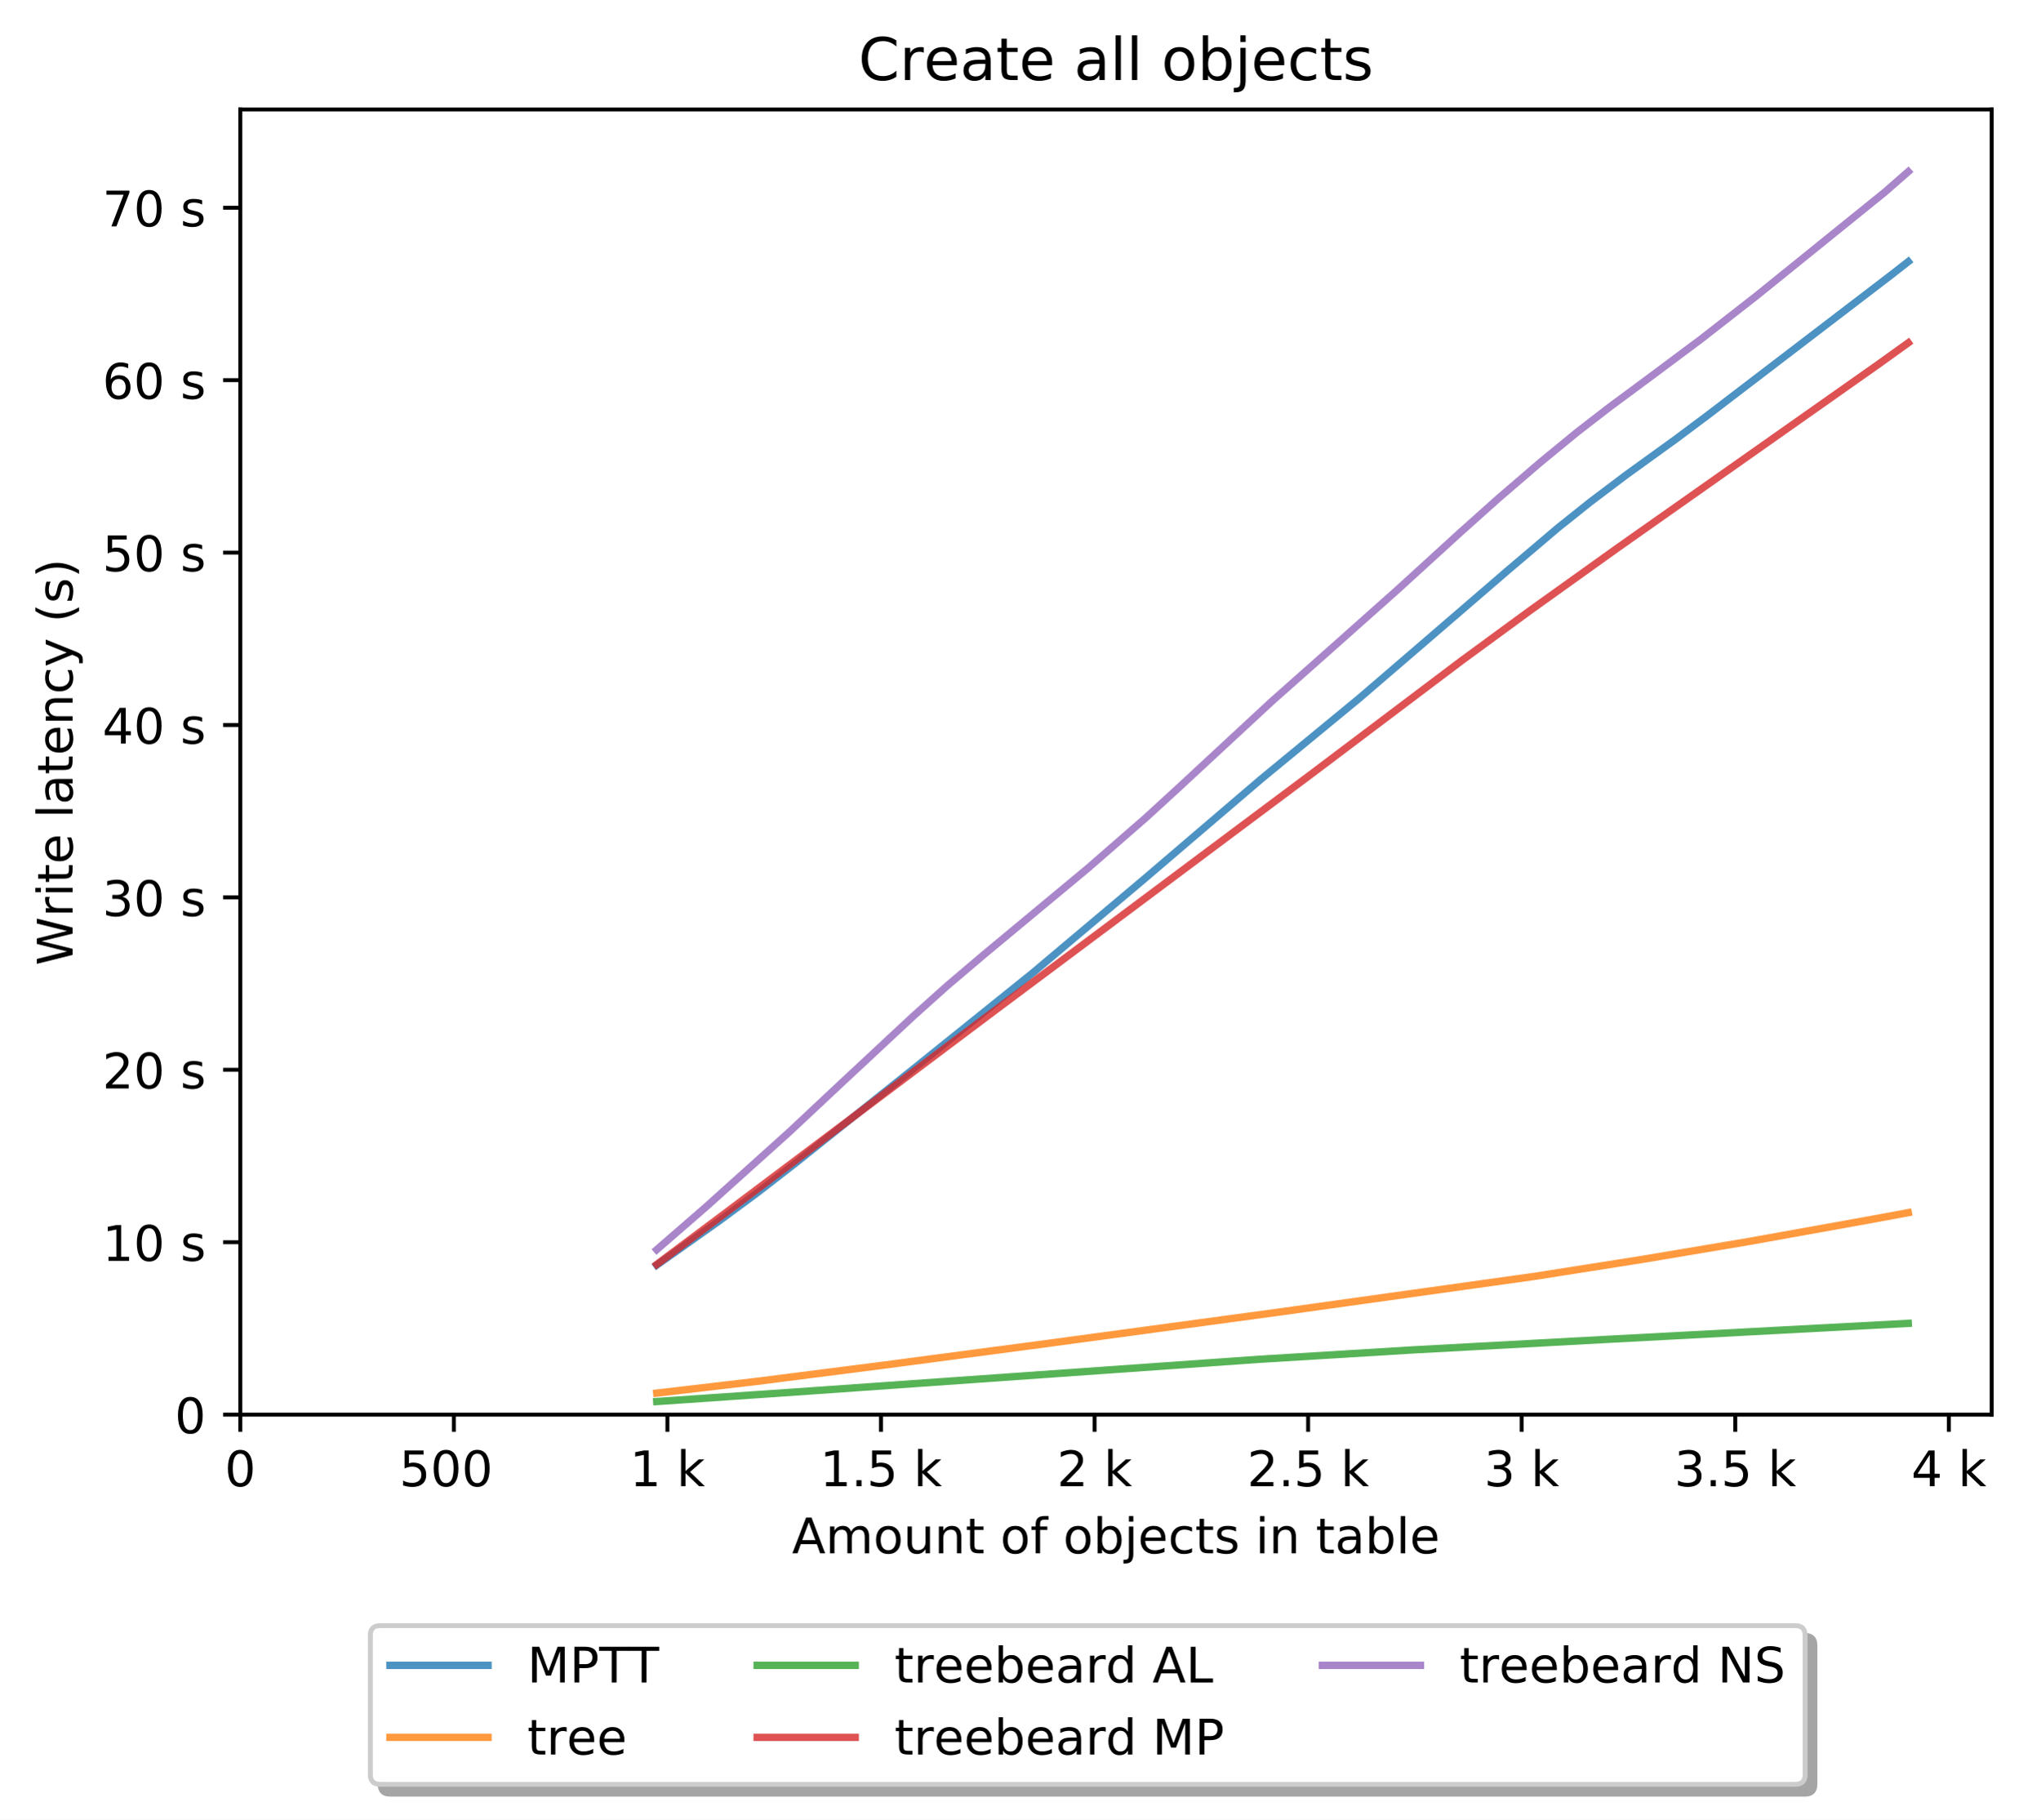
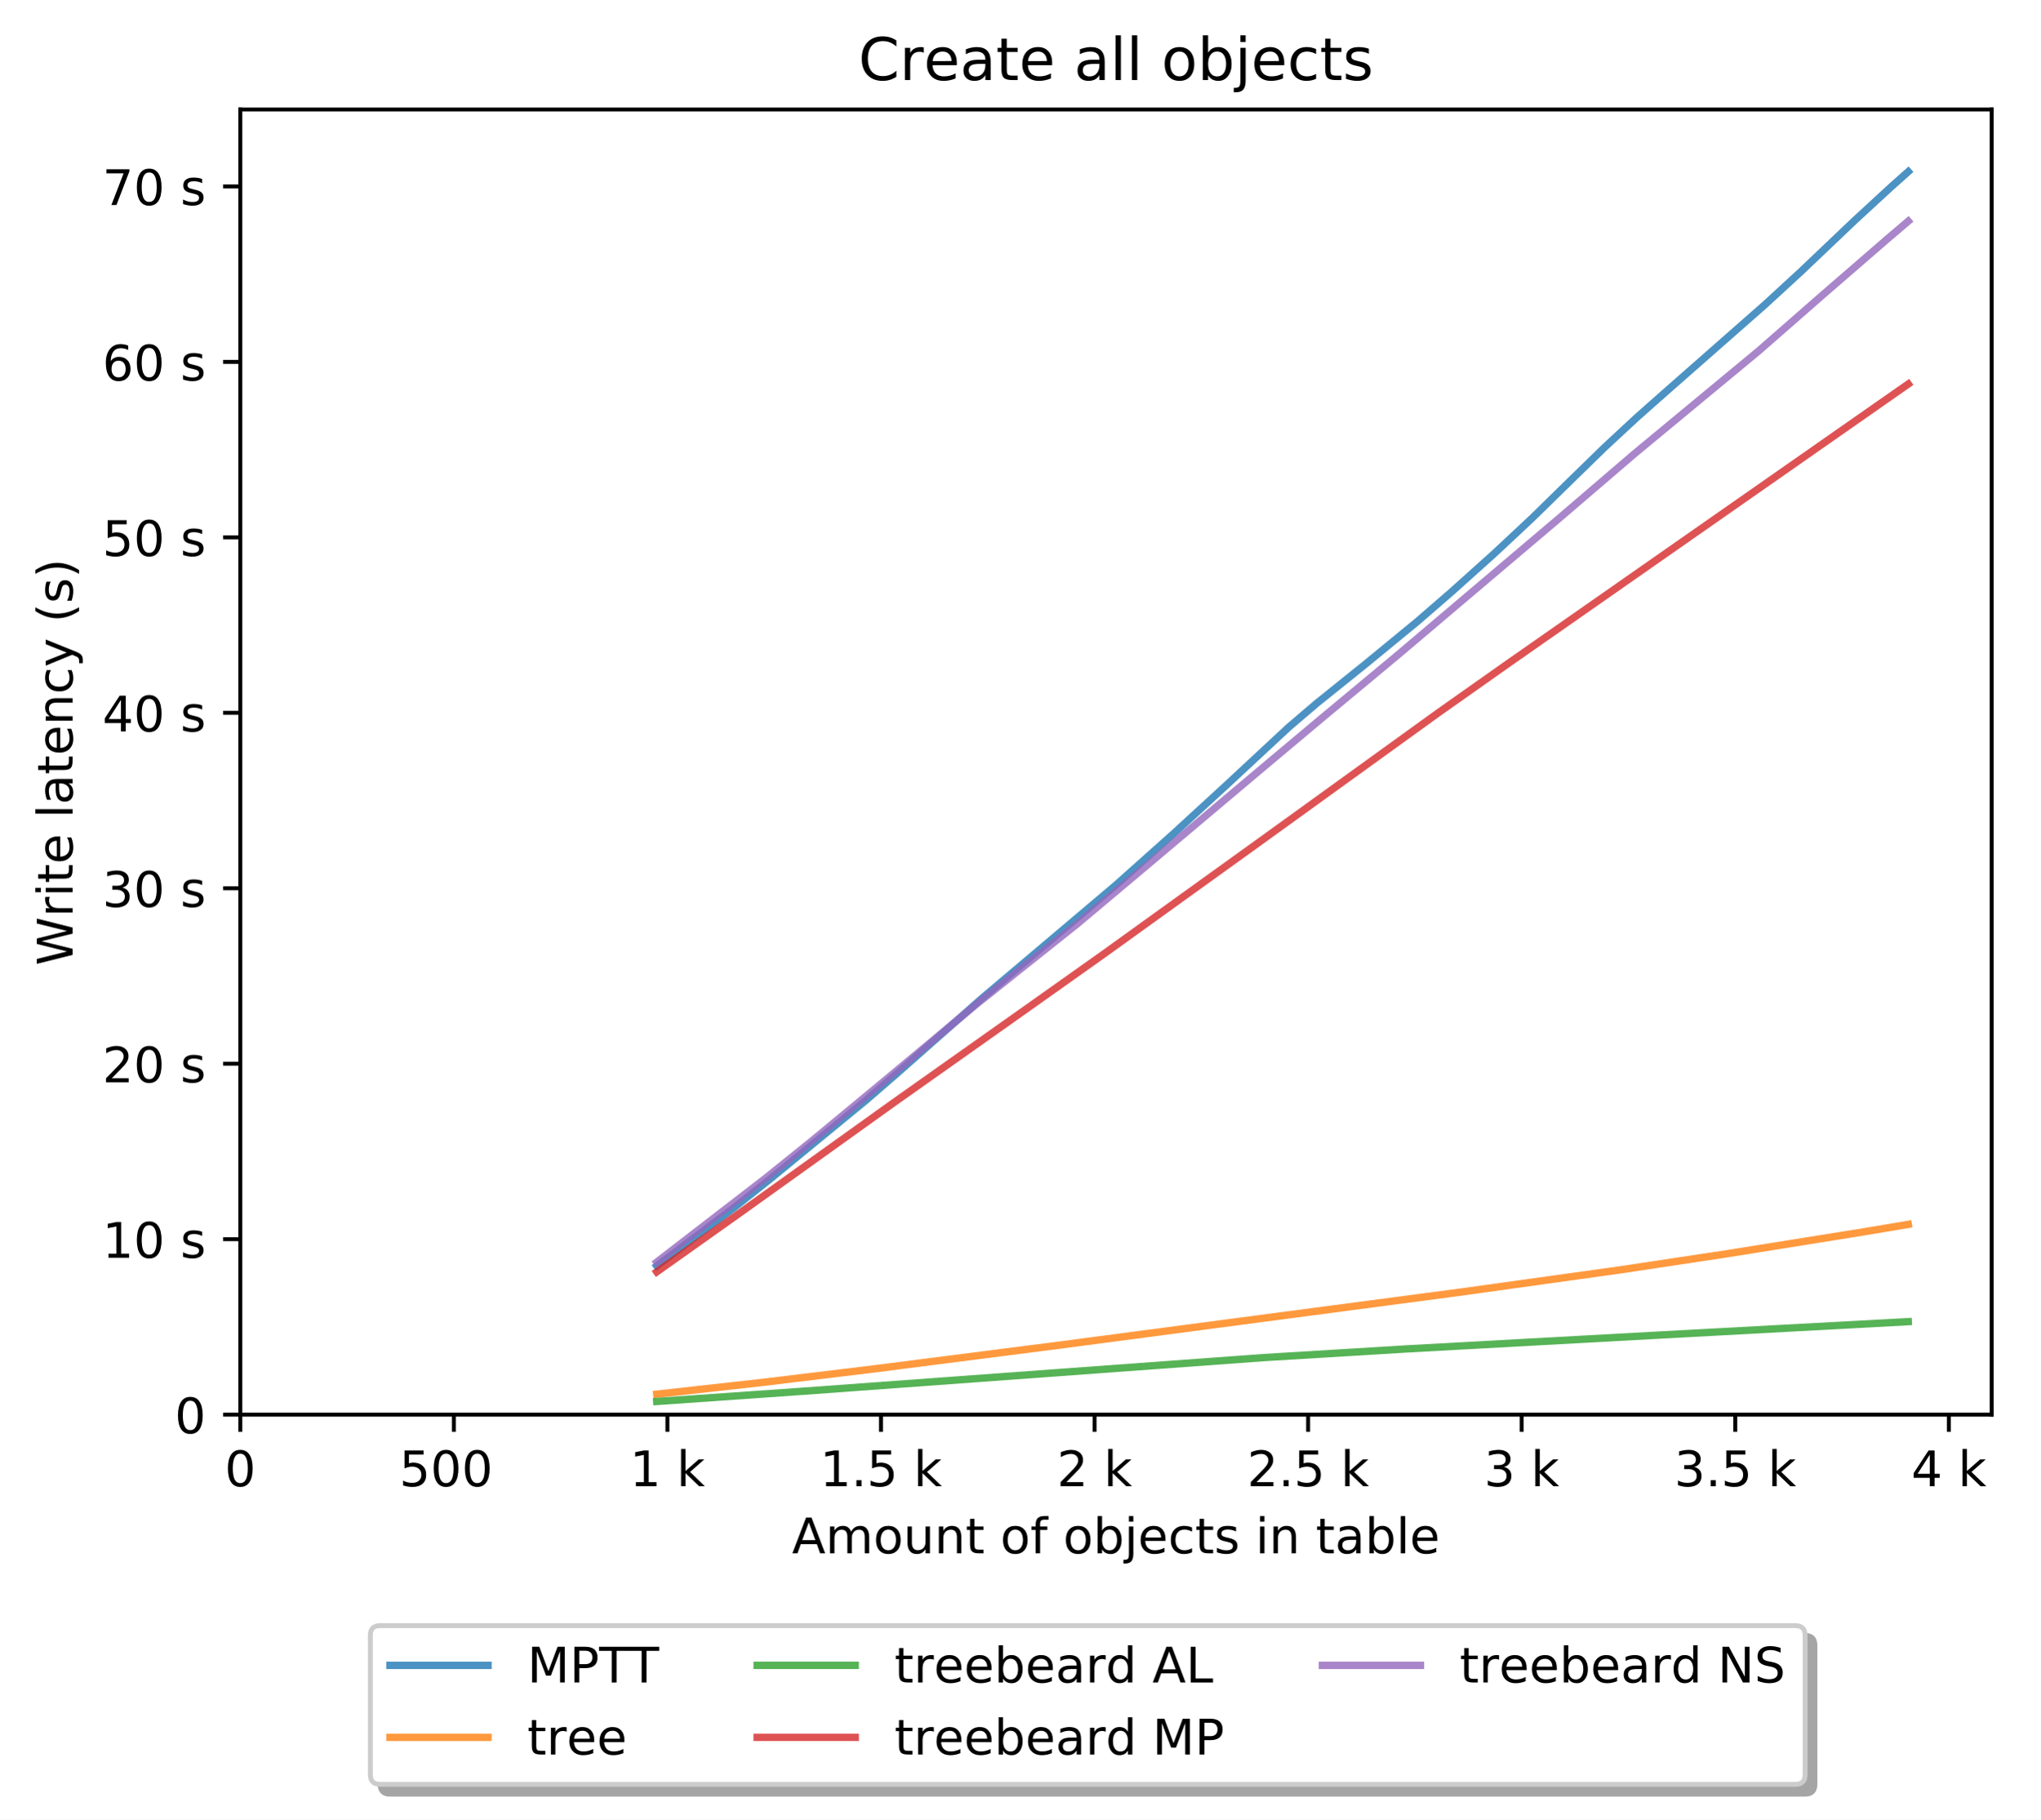
<svg xmlns="http://www.w3.org/2000/svg" xmlns:xlink="http://www.w3.org/1999/xlink" height="371pt" version="1.1" viewBox="0 0 416 371" width="416pt">
  <defs>
    <style type="text/css">
*{stroke-linecap:butt;stroke-linejoin:round;}
  </style>
  </defs>
  <g id="figure_1">
    <g id="patch_1">
      <path d="M 0 371.002  L 416.811 371.002  L 416.811 0  L 0 0  z " style="fill:#ffffff;" />
    </g>
    <g id="axes_1">
      <g id="patch_2">
        <path d="M 48.991 288.43  L 406.111 288.43  L 406.111 22.318  L 48.991 22.318  z " style="fill:#ffffff;" />
      </g>
      <g id="matplotlib.axis_1">
        <g id="xtick_1">
          <g id="line2d_1">
            <defs>
-               <path d="M 0 0  L 0 3.5  " id="mbb8644d8fa" style="stroke:#000000;stroke-width:0.8;" />
-             </defs>
-             <g>
-               <use style="stroke:#000000;stroke-width:0.8;" x="48.991" xlink:href="#mbb8644d8fa" y="288.43" />
+               <path d="M 0 0  L 0 3.5  " id="mced9d394e3" style="stroke:#000000;stroke-width:0.8;" />
+             </defs>
+             <g>
+               <use style="stroke:#000000;stroke-width:0.8;" x="48.991" xlink:href="#mced9d394e3" y="288.43" />
            </g>
          </g>
          <g id="text_1">
            <defs>
              <path d="M 31.781 66.406  Q 24.172 66.406 20.328 58.906  Q 16.5 51.422 16.5 36.375  Q 16.5 21.391 20.328 13.891  Q 24.172 6.391 31.781 6.391  Q 39.453 6.391 43.281 13.891  Q 47.125 21.391 47.125 36.375  Q 47.125 51.422 43.281 58.906  Q 39.453 66.406 31.781 66.406  z M 31.781 74.219  Q 44.047 74.219 50.516 64.516  Q 56.984 54.828 56.984 36.375  Q 56.984 17.969 50.516 8.266  Q 44.047 -1.422 31.781 -1.422  Q 19.531 -1.422 13.062 8.266  Q 6.594 17.969 6.594 36.375  Q 6.594 54.828 13.062 64.516  Q 19.531 74.219 31.781 74.219  z " id="DejaVuSans-30" />
            </defs>
            <g transform="translate(45.80938 303.0286)scale(0.1 -0.1)">
              <use xlink:href="#DejaVuSans-30" />
            </g>
          </g>
        </g>
        <g id="xtick_2">
          <g id="line2d_2">
            <g>
-               <use style="stroke:#000000;stroke-width:0.8;" x="92.539" xlink:href="#mbb8644d8fa" y="288.43" />
+               <use style="stroke:#000000;stroke-width:0.8;" x="92.539" xlink:href="#mced9d394e3" y="288.43" />
            </g>
          </g>
          <g id="text_2">
            <defs>
              <path d="M 10.797 72.906  L 49.516 72.906  L 49.516 64.594  L 19.828 64.594  L 19.828 46.734  Q 21.969 47.469 24.109 47.828  Q 26.266 48.188 28.422 48.188  Q 40.625 48.188 47.75 41.5  Q 54.891 34.812 54.891 23.391  Q 54.891 11.625 47.562 5.094  Q 40.234 -1.422 26.906 -1.422  Q 22.312 -1.422 17.547 -0.641  Q 12.797 0.141 7.719 1.703  L 7.719 11.625  Q 12.109 9.234 16.797 8.062  Q 21.484 6.891 26.703 6.891  Q 35.156 6.891 40.078 11.328  Q 45.016 15.766 45.016 23.391  Q 45.016 31 40.078 35.438  Q 35.156 39.891 26.703 39.891  Q 22.75 39.891 18.812 39.016  Q 14.891 38.141 10.797 36.281  z " id="DejaVuSans-35" />
              <path id="DejaVuSans-20" />
            </defs>
            <g transform="translate(81.40638 303.0286)scale(0.1 -0.1)">
              <use xlink:href="#DejaVuSans-35" />
              <use x="63.623" xlink:href="#DejaVuSans-30" />
              <use x="127.246" xlink:href="#DejaVuSans-30" />
              <use x="190.869" xlink:href="#DejaVuSans-20" />
            </g>
          </g>
        </g>
        <g id="xtick_3">
          <g id="line2d_3">
            <g>
-               <use style="stroke:#000000;stroke-width:0.8;" x="136.088" xlink:href="#mbb8644d8fa" y="288.43" />
+               <use style="stroke:#000000;stroke-width:0.8;" x="136.088" xlink:href="#mced9d394e3" y="288.43" />
            </g>
          </g>
          <g id="text_3">
            <defs>
              <path d="M 12.406 8.297  L 28.516 8.297  L 28.516 63.922  L 10.984 60.406  L 10.984 69.391  L 28.422 72.906  L 38.281 72.906  L 38.281 8.297  L 54.391 8.297  L 54.391 0  L 12.406 0  z " id="DejaVuSans-31" />
              <path d="M 9.078 75.984  L 18.109 75.984  L 18.109 31.109  L 44.922 54.688  L 56.391 54.688  L 27.391 29.109  L 57.625 0  L 45.906 0  L 18.109 26.703  L 18.109 0  L 9.078 0  z " id="DejaVuSans-6b" />
            </defs>
            <g transform="translate(128.4221 303.0286)scale(0.1 -0.1)">
              <use xlink:href="#DejaVuSans-31" />
              <use x="63.623" xlink:href="#DejaVuSans-20" />
              <use x="95.41" xlink:href="#DejaVuSans-6b" />
            </g>
          </g>
        </g>
        <g id="xtick_4">
          <g id="line2d_4">
            <g>
-               <use style="stroke:#000000;stroke-width:0.8;" x="179.636" xlink:href="#mbb8644d8fa" y="288.43" />
+               <use style="stroke:#000000;stroke-width:0.8;" x="179.636" xlink:href="#mced9d394e3" y="288.43" />
            </g>
          </g>
          <g id="text_4">
            <defs>
              <path d="M 10.688 12.406  L 21 12.406  L 21 0  L 10.688 0  z " id="DejaVuSans-2e" />
            </defs>
            <g transform="translate(167.2004 303.0286)scale(0.1 -0.1)">
              <use xlink:href="#DejaVuSans-31" />
              <use x="63.623" xlink:href="#DejaVuSans-2e" />
              <use x="95.41" xlink:href="#DejaVuSans-35" />
              <use x="159.033" xlink:href="#DejaVuSans-20" />
              <use x="190.82" xlink:href="#DejaVuSans-6b" />
            </g>
          </g>
        </g>
        <g id="xtick_5">
          <g id="line2d_5">
            <g>
-               <use style="stroke:#000000;stroke-width:0.8;" x="223.185" xlink:href="#mbb8644d8fa" y="288.43" />
+               <use style="stroke:#000000;stroke-width:0.8;" x="223.185" xlink:href="#mced9d394e3" y="288.43" />
            </g>
          </g>
          <g id="text_5">
            <defs>
              <path d="M 19.188 8.297  L 53.609 8.297  L 53.609 0  L 7.328 0  L 7.328 8.297  Q 12.938 14.109 22.625 23.891  Q 32.328 33.688 34.812 36.531  Q 39.547 41.844 41.422 45.531  Q 43.312 49.219 43.312 52.781  Q 43.312 58.594 39.234 62.25  Q 35.156 65.922 28.609 65.922  Q 23.969 65.922 18.812 64.312  Q 13.672 62.703 7.812 59.422  L 7.812 69.391  Q 13.766 71.781 18.938 73  Q 24.125 74.219 28.422 74.219  Q 39.75 74.219 46.484 68.547  Q 53.219 62.891 53.219 53.422  Q 53.219 48.922 51.531 44.891  Q 49.859 40.875 45.406 35.406  Q 44.188 33.984 37.641 27.219  Q 31.109 20.453 19.188 8.297  z " id="DejaVuSans-32" />
            </defs>
            <g transform="translate(215.5193 303.0286)scale(0.1 -0.1)">
              <use xlink:href="#DejaVuSans-32" />
              <use x="63.623" xlink:href="#DejaVuSans-20" />
              <use x="95.41" xlink:href="#DejaVuSans-6b" />
            </g>
          </g>
        </g>
        <g id="xtick_6">
          <g id="line2d_6">
            <g>
-               <use style="stroke:#000000;stroke-width:0.8;" x="266.733" xlink:href="#mbb8644d8fa" y="288.43" />
+               <use style="stroke:#000000;stroke-width:0.8;" x="266.733" xlink:href="#mced9d394e3" y="288.43" />
            </g>
          </g>
          <g id="text_6">
            <g transform="translate(254.2975 303.0286)scale(0.1 -0.1)">
              <use xlink:href="#DejaVuSans-32" />
              <use x="63.623" xlink:href="#DejaVuSans-2e" />
              <use x="95.41" xlink:href="#DejaVuSans-35" />
              <use x="159.033" xlink:href="#DejaVuSans-20" />
              <use x="190.82" xlink:href="#DejaVuSans-6b" />
            </g>
          </g>
        </g>
        <g id="xtick_7">
          <g id="line2d_7">
            <g>
-               <use style="stroke:#000000;stroke-width:0.8;" x="310.282" xlink:href="#mbb8644d8fa" y="288.43" />
+               <use style="stroke:#000000;stroke-width:0.8;" x="310.282" xlink:href="#mced9d394e3" y="288.43" />
            </g>
          </g>
          <g id="text_7">
            <defs>
              <path d="M 40.578 39.312  Q 47.656 37.797 51.625 33  Q 55.609 28.219 55.609 21.188  Q 55.609 10.406 48.188 4.484  Q 40.766 -1.422 27.094 -1.422  Q 22.516 -1.422 17.656 -0.516  Q 12.797 0.391 7.625 2.203  L 7.625 11.719  Q 11.719 9.328 16.594 8.109  Q 21.484 6.891 26.812 6.891  Q 36.078 6.891 40.938 10.547  Q 45.797 14.203 45.797 21.188  Q 45.797 27.641 41.281 31.266  Q 36.766 34.906 28.719 34.906  L 20.219 34.906  L 20.219 43.016  L 29.109 43.016  Q 36.375 43.016 40.234 45.922  Q 44.094 48.828 44.094 54.297  Q 44.094 59.906 40.109 62.906  Q 36.141 65.922 28.719 65.922  Q 24.656 65.922 20.016 65.031  Q 15.375 64.156 9.812 62.312  L 9.812 71.094  Q 15.438 72.656 20.344 73.438  Q 25.25 74.219 29.594 74.219  Q 40.828 74.219 47.359 69.109  Q 53.906 64.016 53.906 55.328  Q 53.906 49.266 50.438 45.094  Q 46.969 40.922 40.578 39.312  z " id="DejaVuSans-33" />
            </defs>
            <g transform="translate(302.6164 303.0286)scale(0.1 -0.1)">
              <use xlink:href="#DejaVuSans-33" />
              <use x="63.623" xlink:href="#DejaVuSans-20" />
              <use x="95.41" xlink:href="#DejaVuSans-6b" />
            </g>
          </g>
        </g>
        <g id="xtick_8">
          <g id="line2d_8">
            <g>
-               <use style="stroke:#000000;stroke-width:0.8;" x="353.831" xlink:href="#mbb8644d8fa" y="288.43" />
+               <use style="stroke:#000000;stroke-width:0.8;" x="353.831" xlink:href="#mced9d394e3" y="288.43" />
            </g>
          </g>
          <g id="text_8">
            <g transform="translate(341.3946 303.0286)scale(0.1 -0.1)">
              <use xlink:href="#DejaVuSans-33" />
              <use x="63.623" xlink:href="#DejaVuSans-2e" />
              <use x="95.41" xlink:href="#DejaVuSans-35" />
              <use x="159.033" xlink:href="#DejaVuSans-20" />
              <use x="190.82" xlink:href="#DejaVuSans-6b" />
            </g>
          </g>
        </g>
        <g id="xtick_9">
          <g id="line2d_9">
            <g>
-               <use style="stroke:#000000;stroke-width:0.8;" x="397.379" xlink:href="#mbb8644d8fa" y="288.43" />
+               <use style="stroke:#000000;stroke-width:0.8;" x="397.379" xlink:href="#mced9d394e3" y="288.43" />
            </g>
          </g>
          <g id="text_9">
            <defs>
              <path d="M 37.797 64.312  L 12.891 25.391  L 37.797 25.391  z M 35.203 72.906  L 47.609 72.906  L 47.609 25.391  L 58.016 25.391  L 58.016 17.188  L 47.609 17.188  L 47.609 0  L 37.797 0  L 37.797 17.188  L 4.891 17.188  L 4.891 26.703  z " id="DejaVuSans-34" />
            </defs>
            <g transform="translate(389.7135 303.0286)scale(0.1 -0.1)">
              <use xlink:href="#DejaVuSans-34" />
              <use x="63.623" xlink:href="#DejaVuSans-20" />
              <use x="95.41" xlink:href="#DejaVuSans-6b" />
            </g>
          </g>
        </g>
        <g id="text_10">
          <defs>
            <path d="M 34.188 63.188  L 20.797 26.906  L 47.609 26.906  z M 28.609 72.906  L 39.797 72.906  L 67.578 0  L 57.328 0  L 50.688 18.703  L 17.828 18.703  L 11.188 0  L 0.781 0  z " id="DejaVuSans-41" />
            <path d="M 52 44.188  Q 55.375 50.25 60.062 53.125  Q 64.75 56 71.094 56  Q 79.641 56 84.281 50.016  Q 88.922 44.047 88.922 33.016  L 88.922 0  L 79.891 0  L 79.891 32.719  Q 79.891 40.578 77.094 44.375  Q 74.312 48.188 68.609 48.188  Q 61.625 48.188 57.562 43.547  Q 53.516 38.922 53.516 30.906  L 53.516 0  L 44.484 0  L 44.484 32.719  Q 44.484 40.625 41.703 44.406  Q 38.922 48.188 33.109 48.188  Q 26.219 48.188 22.156 43.531  Q 18.109 38.875 18.109 30.906  L 18.109 0  L 9.078 0  L 9.078 54.688  L 18.109 54.688  L 18.109 46.188  Q 21.188 51.219 25.484 53.609  Q 29.781 56 35.688 56  Q 41.656 56 45.828 52.969  Q 50 49.953 52 44.188  z " id="DejaVuSans-6d" />
            <path d="M 30.609 48.391  Q 23.391 48.391 19.188 42.75  Q 14.984 37.109 14.984 27.297  Q 14.984 17.484 19.156 11.844  Q 23.344 6.203 30.609 6.203  Q 37.797 6.203 41.984 11.859  Q 46.188 17.531 46.188 27.297  Q 46.188 37.016 41.984 42.703  Q 37.797 48.391 30.609 48.391  z M 30.609 56  Q 42.328 56 49.016 48.375  Q 55.719 40.766 55.719 27.297  Q 55.719 13.875 49.016 6.219  Q 42.328 -1.422 30.609 -1.422  Q 18.844 -1.422 12.172 6.219  Q 5.516 13.875 5.516 27.297  Q 5.516 40.766 12.172 48.375  Q 18.844 56 30.609 56  z " id="DejaVuSans-6f" />
            <path d="M 8.5 21.578  L 8.5 54.688  L 17.484 54.688  L 17.484 21.922  Q 17.484 14.156 20.5 10.266  Q 23.531 6.391 29.594 6.391  Q 36.859 6.391 41.078 11.031  Q 45.312 15.672 45.312 23.688  L 45.312 54.688  L 54.297 54.688  L 54.297 0  L 45.312 0  L 45.312 8.406  Q 42.047 3.422 37.719 1  Q 33.406 -1.422 27.688 -1.422  Q 18.266 -1.422 13.375 4.438  Q 8.5 10.297 8.5 21.578  z M 31.109 56  z " id="DejaVuSans-75" />
            <path d="M 54.891 33.016  L 54.891 0  L 45.906 0  L 45.906 32.719  Q 45.906 40.484 42.875 44.328  Q 39.844 48.188 33.797 48.188  Q 26.516 48.188 22.312 43.547  Q 18.109 38.922 18.109 30.906  L 18.109 0  L 9.078 0  L 9.078 54.688  L 18.109 54.688  L 18.109 46.188  Q 21.344 51.125 25.703 53.562  Q 30.078 56 35.797 56  Q 45.219 56 50.047 50.172  Q 54.891 44.344 54.891 33.016  z " id="DejaVuSans-6e" />
            <path d="M 18.312 70.219  L 18.312 54.688  L 36.812 54.688  L 36.812 47.703  L 18.312 47.703  L 18.312 18.016  Q 18.312 11.328 20.141 9.422  Q 21.969 7.516 27.594 7.516  L 36.812 7.516  L 36.812 0  L 27.594 0  Q 17.188 0 13.234 3.875  Q 9.281 7.766 9.281 18.016  L 9.281 47.703  L 2.688 47.703  L 2.688 54.688  L 9.281 54.688  L 9.281 70.219  z " id="DejaVuSans-74" />
            <path d="M 37.109 75.984  L 37.109 68.5  L 28.516 68.5  Q 23.688 68.5 21.797 66.547  Q 19.922 64.594 19.922 59.516  L 19.922 54.688  L 34.719 54.688  L 34.719 47.703  L 19.922 47.703  L 19.922 0  L 10.891 0  L 10.891 47.703  L 2.297 47.703  L 2.297 54.688  L 10.891 54.688  L 10.891 58.5  Q 10.891 67.625 15.141 71.797  Q 19.391 75.984 28.609 75.984  z " id="DejaVuSans-66" />
            <path d="M 48.688 27.297  Q 48.688 37.203 44.609 42.844  Q 40.531 48.484 33.406 48.484  Q 26.266 48.484 22.188 42.844  Q 18.109 37.203 18.109 27.297  Q 18.109 17.391 22.188 11.75  Q 26.266 6.109 33.406 6.109  Q 40.531 6.109 44.609 11.75  Q 48.688 17.391 48.688 27.297  z M 18.109 46.391  Q 20.953 51.266 25.266 53.625  Q 29.594 56 35.594 56  Q 45.562 56 51.781 48.094  Q 58.016 40.188 58.016 27.297  Q 58.016 14.406 51.781 6.484  Q 45.562 -1.422 35.594 -1.422  Q 29.594 -1.422 25.266 0.953  Q 20.953 3.328 18.109 8.203  L 18.109 0  L 9.078 0  L 9.078 75.984  L 18.109 75.984  z " id="DejaVuSans-62" />
            <path d="M 9.422 54.688  L 18.406 54.688  L 18.406 -0.984  Q 18.406 -11.422 14.422 -16.109  Q 10.453 -20.797 1.609 -20.797  L -1.812 -20.797  L -1.812 -13.188  L 0.594 -13.188  Q 5.719 -13.188 7.562 -10.812  Q 9.422 -8.453 9.422 -0.984  z M 9.422 75.984  L 18.406 75.984  L 18.406 64.594  L 9.422 64.594  z " id="DejaVuSans-6a" />
            <path d="M 56.203 29.594  L 56.203 25.203  L 14.891 25.203  Q 15.484 15.922 20.484 11.062  Q 25.484 6.203 34.422 6.203  Q 39.594 6.203 44.453 7.469  Q 49.312 8.734 54.109 11.281  L 54.109 2.781  Q 49.266 0.734 44.188 -0.344  Q 39.109 -1.422 33.891 -1.422  Q 20.797 -1.422 13.156 6.188  Q 5.516 13.812 5.516 26.812  Q 5.516 40.234 12.766 48.109  Q 20.016 56 32.328 56  Q 43.359 56 49.781 48.891  Q 56.203 41.797 56.203 29.594  z M 47.219 32.234  Q 47.125 39.594 43.094 43.984  Q 39.062 48.391 32.422 48.391  Q 24.906 48.391 20.391 44.141  Q 15.875 39.891 15.188 32.172  z " id="DejaVuSans-65" />
            <path d="M 48.781 52.594  L 48.781 44.188  Q 44.969 46.297 41.141 47.344  Q 37.312 48.391 33.406 48.391  Q 24.656 48.391 19.812 42.844  Q 14.984 37.312 14.984 27.297  Q 14.984 17.281 19.812 11.734  Q 24.656 6.203 33.406 6.203  Q 37.312 6.203 41.141 7.25  Q 44.969 8.297 48.781 10.406  L 48.781 2.094  Q 45.016 0.344 40.984 -0.531  Q 36.969 -1.422 32.422 -1.422  Q 20.062 -1.422 12.781 6.344  Q 5.516 14.109 5.516 27.297  Q 5.516 40.672 12.859 48.328  Q 20.219 56 33.016 56  Q 37.156 56 41.109 55.141  Q 45.062 54.297 48.781 52.594  z " id="DejaVuSans-63" />
            <path d="M 44.281 53.078  L 44.281 44.578  Q 40.484 46.531 36.375 47.5  Q 32.281 48.484 27.875 48.484  Q 21.188 48.484 17.844 46.438  Q 14.5 44.391 14.5 40.281  Q 14.5 37.156 16.891 35.375  Q 19.281 33.594 26.516 31.984  L 29.594 31.297  Q 39.156 29.25 43.188 25.516  Q 47.219 21.781 47.219 15.094  Q 47.219 7.469 41.188 3.016  Q 35.156 -1.422 24.609 -1.422  Q 20.219 -1.422 15.453 -0.562  Q 10.688 0.297 5.422 2  L 5.422 11.281  Q 10.406 8.688 15.234 7.391  Q 20.062 6.109 24.812 6.109  Q 31.156 6.109 34.562 8.281  Q 37.984 10.453 37.984 14.406  Q 37.984 18.062 35.516 20.016  Q 33.062 21.969 24.703 23.781  L 21.578 24.516  Q 13.234 26.266 9.516 29.906  Q 5.812 33.547 5.812 39.891  Q 5.812 47.609 11.281 51.797  Q 16.75 56 26.812 56  Q 31.781 56 36.172 55.266  Q 40.578 54.547 44.281 53.078  z " id="DejaVuSans-73" />
            <path d="M 9.422 54.688  L 18.406 54.688  L 18.406 0  L 9.422 0  z M 9.422 75.984  L 18.406 75.984  L 18.406 64.594  L 9.422 64.594  z " id="DejaVuSans-69" />
            <path d="M 34.281 27.484  Q 23.391 27.484 19.188 25  Q 14.984 22.516 14.984 16.5  Q 14.984 11.719 18.141 8.906  Q 21.297 6.109 26.703 6.109  Q 34.188 6.109 38.703 11.406  Q 43.219 16.703 43.219 25.484  L 43.219 27.484  z M 52.203 31.203  L 52.203 0  L 43.219 0  L 43.219 8.297  Q 40.141 3.328 35.547 0.953  Q 30.953 -1.422 24.312 -1.422  Q 15.922 -1.422 10.953 3.297  Q 6 8.016 6 15.922  Q 6 25.141 12.172 29.828  Q 18.359 34.516 30.609 34.516  L 43.219 34.516  L 43.219 35.406  Q 43.219 41.609 39.141 45  Q 35.062 48.391 27.688 48.391  Q 23 48.391 18.547 47.266  Q 14.109 46.141 10.016 43.891  L 10.016 52.203  Q 14.938 54.109 19.578 55.047  Q 24.219 56 28.609 56  Q 40.484 56 46.344 49.844  Q 52.203 43.703 52.203 31.203  z " id="DejaVuSans-61" />
            <path d="M 9.422 75.984  L 18.406 75.984  L 18.406 0  L 9.422 0  z " id="DejaVuSans-6c" />
          </defs>
          <g transform="translate(161.492 316.7067)scale(0.1 -0.1)">
            <use xlink:href="#DejaVuSans-41" />
            <use x="68.408" xlink:href="#DejaVuSans-6d" />
            <use x="165.82" xlink:href="#DejaVuSans-6f" />
            <use x="227.002" xlink:href="#DejaVuSans-75" />
            <use x="290.381" xlink:href="#DejaVuSans-6e" />
            <use x="353.76" xlink:href="#DejaVuSans-74" />
            <use x="392.969" xlink:href="#DejaVuSans-20" />
            <use x="424.756" xlink:href="#DejaVuSans-6f" />
            <use x="485.938" xlink:href="#DejaVuSans-66" />
            <use x="521.143" xlink:href="#DejaVuSans-20" />
            <use x="552.93" xlink:href="#DejaVuSans-6f" />
            <use x="614.111" xlink:href="#DejaVuSans-62" />
            <use x="677.588" xlink:href="#DejaVuSans-6a" />
            <use x="705.371" xlink:href="#DejaVuSans-65" />
            <use x="766.895" xlink:href="#DejaVuSans-63" />
            <use x="821.875" xlink:href="#DejaVuSans-74" />
            <use x="861.084" xlink:href="#DejaVuSans-73" />
            <use x="913.184" xlink:href="#DejaVuSans-20" />
            <use x="944.971" xlink:href="#DejaVuSans-69" />
            <use x="972.754" xlink:href="#DejaVuSans-6e" />
            <use x="1036.133" xlink:href="#DejaVuSans-20" />
            <use x="1067.92" xlink:href="#DejaVuSans-74" />
            <use x="1107.129" xlink:href="#DejaVuSans-61" />
            <use x="1168.408" xlink:href="#DejaVuSans-62" />
            <use x="1231.885" xlink:href="#DejaVuSans-6c" />
            <use x="1259.668" xlink:href="#DejaVuSans-65" />
          </g>
        </g>
      </g>
      <g id="matplotlib.axis_2">
        <g id="ytick_1">
          <g id="line2d_10">
            <defs>
-               <path d="M 0 0  L -3.5 0  " id="m1316286345" style="stroke:#000000;stroke-width:0.8;" />
-             </defs>
-             <g>
-               <use style="stroke:#000000;stroke-width:0.8;" x="48.991" xlink:href="#m1316286345" y="288.43" />
+               <path d="M 0 0  L -3.5 0  " id="m518f391ed4" style="stroke:#000000;stroke-width:0.8;" />
+             </defs>
+             <g>
+               <use style="stroke:#000000;stroke-width:0.8;" x="48.991" xlink:href="#m518f391ed4" y="288.43" />
            </g>
          </g>
          <g id="text_11">
            <g transform="translate(35.62812 292.2293)scale(0.1 -0.1)">
              <use xlink:href="#DejaVuSans-30" />
            </g>
          </g>
        </g>
        <g id="ytick_2">
          <g id="line2d_11">
            <g>
-               <use style="stroke:#000000;stroke-width:0.8;" x="48.991" xlink:href="#m1316286345" y="253.276" />
+               <use style="stroke:#000000;stroke-width:0.8;" x="48.991" xlink:href="#m518f391ed4" y="252.654" />
            </g>
          </g>
          <g id="text_12">
-             <g transform="translate(20.87813 257.0751)scale(0.1 -0.1)">
+             <g transform="translate(20.87813 256.4536)scale(0.1 -0.1)">
              <use xlink:href="#DejaVuSans-31" />
              <use x="63.623" xlink:href="#DejaVuSans-30" />
              <use x="127.246" xlink:href="#DejaVuSans-20" />
              <use x="159.033" xlink:href="#DejaVuSans-73" />
            </g>
          </g>
        </g>
        <g id="ytick_3">
          <g id="line2d_12">
            <g>
-               <use style="stroke:#000000;stroke-width:0.8;" x="48.991" xlink:href="#m1316286345" y="218.122" />
+               <use style="stroke:#000000;stroke-width:0.8;" x="48.991" xlink:href="#m518f391ed4" y="216.879" />
            </g>
          </g>
          <g id="text_13">
-             <g transform="translate(20.87813 221.9209)scale(0.1 -0.1)">
+             <g transform="translate(20.87813 220.678)scale(0.1 -0.1)">
              <use xlink:href="#DejaVuSans-32" />
              <use x="63.623" xlink:href="#DejaVuSans-30" />
              <use x="127.246" xlink:href="#DejaVuSans-20" />
              <use x="159.033" xlink:href="#DejaVuSans-73" />
            </g>
          </g>
        </g>
        <g id="ytick_4">
          <g id="line2d_13">
            <g>
-               <use style="stroke:#000000;stroke-width:0.8;" x="48.991" xlink:href="#m1316286345" y="182.967" />
+               <use style="stroke:#000000;stroke-width:0.8;" x="48.991" xlink:href="#m518f391ed4" y="181.103" />
            </g>
          </g>
          <g id="text_14">
-             <g transform="translate(20.87813 186.7667)scale(0.1 -0.1)">
+             <g transform="translate(20.87813 184.9023)scale(0.1 -0.1)">
              <use xlink:href="#DejaVuSans-33" />
              <use x="63.623" xlink:href="#DejaVuSans-30" />
              <use x="127.246" xlink:href="#DejaVuSans-20" />
              <use x="159.033" xlink:href="#DejaVuSans-73" />
            </g>
          </g>
        </g>
        <g id="ytick_5">
          <g id="line2d_14">
            <g>
-               <use style="stroke:#000000;stroke-width:0.8;" x="48.991" xlink:href="#m1316286345" y="147.813" />
+               <use style="stroke:#000000;stroke-width:0.8;" x="48.991" xlink:href="#m518f391ed4" y="145.327" />
            </g>
          </g>
          <g id="text_15">
-             <g transform="translate(20.87813 151.6125)scale(0.1 -0.1)">
+             <g transform="translate(20.87813 149.1266)scale(0.1 -0.1)">
              <use xlink:href="#DejaVuSans-34" />
              <use x="63.623" xlink:href="#DejaVuSans-30" />
              <use x="127.246" xlink:href="#DejaVuSans-20" />
              <use x="159.033" xlink:href="#DejaVuSans-73" />
            </g>
          </g>
        </g>
        <g id="ytick_6">
          <g id="line2d_15">
            <g>
-               <use style="stroke:#000000;stroke-width:0.8;" x="48.991" xlink:href="#m1316286345" y="112.659" />
+               <use style="stroke:#000000;stroke-width:0.8;" x="48.991" xlink:href="#m518f391ed4" y="109.552" />
            </g>
          </g>
          <g id="text_16">
-             <g transform="translate(20.87813 116.4583)scale(0.1 -0.1)">
+             <g transform="translate(20.87813 113.3509)scale(0.1 -0.1)">
              <use xlink:href="#DejaVuSans-35" />
              <use x="63.623" xlink:href="#DejaVuSans-30" />
              <use x="127.246" xlink:href="#DejaVuSans-20" />
              <use x="159.033" xlink:href="#DejaVuSans-73" />
            </g>
          </g>
        </g>
        <g id="ytick_7">
          <g id="line2d_16">
            <g>
-               <use style="stroke:#000000;stroke-width:0.8;" x="48.991" xlink:href="#m1316286345" y="77.505" />
+               <use style="stroke:#000000;stroke-width:0.8;" x="48.991" xlink:href="#m518f391ed4" y="73.776" />
            </g>
          </g>
          <g id="text_17">
            <defs>
              <path d="M 33.016 40.375  Q 26.375 40.375 22.484 35.828  Q 18.609 31.297 18.609 23.391  Q 18.609 15.531 22.484 10.953  Q 26.375 6.391 33.016 6.391  Q 39.656 6.391 43.531 10.953  Q 47.406 15.531 47.406 23.391  Q 47.406 31.297 43.531 35.828  Q 39.656 40.375 33.016 40.375  z M 52.594 71.297  L 52.594 62.312  Q 48.875 64.062 45.094 64.984  Q 41.312 65.922 37.594 65.922  Q 27.828 65.922 22.672 59.328  Q 17.531 52.734 16.797 39.406  Q 19.672 43.656 24.016 45.922  Q 28.375 48.188 33.594 48.188  Q 44.578 48.188 50.953 41.516  Q 57.328 34.859 57.328 23.391  Q 57.328 12.156 50.688 5.359  Q 44.047 -1.422 33.016 -1.422  Q 20.359 -1.422 13.672 8.266  Q 6.984 17.969 6.984 36.375  Q 6.984 53.656 15.188 63.938  Q 23.391 74.219 37.203 74.219  Q 40.922 74.219 44.703 73.484  Q 48.484 72.75 52.594 71.297  z " id="DejaVuSans-36" />
            </defs>
-             <g transform="translate(20.87813 81.30405)scale(0.1 -0.1)">
+             <g transform="translate(20.87813 77.57516)scale(0.1 -0.1)">
              <use xlink:href="#DejaVuSans-36" />
              <use x="63.623" xlink:href="#DejaVuSans-30" />
              <use x="127.246" xlink:href="#DejaVuSans-20" />
              <use x="159.033" xlink:href="#DejaVuSans-73" />
            </g>
          </g>
        </g>
        <g id="ytick_8">
          <g id="line2d_17">
            <g>
-               <use style="stroke:#000000;stroke-width:0.8;" x="48.991" xlink:href="#m1316286345" y="42.351" />
+               <use style="stroke:#000000;stroke-width:0.8;" x="48.991" xlink:href="#m518f391ed4" y="38" />
            </g>
          </g>
          <g id="text_18">
            <defs>
              <path d="M 8.203 72.906  L 55.078 72.906  L 55.078 68.703  L 28.609 0  L 18.312 0  L 43.219 64.594  L 8.203 64.594  z " id="DejaVuSans-37" />
            </defs>
-             <g transform="translate(20.87813 46.14984)scale(0.1 -0.1)">
+             <g transform="translate(20.87813 41.79946)scale(0.1 -0.1)">
              <use xlink:href="#DejaVuSans-37" />
              <use x="63.623" xlink:href="#DejaVuSans-30" />
              <use x="127.246" xlink:href="#DejaVuSans-20" />
              <use x="159.033" xlink:href="#DejaVuSans-73" />
            </g>
          </g>
        </g>
        <g id="text_19">
          <defs>
            <path d="M 3.328 72.906  L 13.281 72.906  L 28.609 11.281  L 43.891 72.906  L 54.984 72.906  L 70.312 11.281  L 85.594 72.906  L 95.609 72.906  L 77.297 0  L 64.891 0  L 49.516 63.281  L 33.984 0  L 21.578 0  z " id="DejaVuSans-57" />
            <path d="M 41.109 46.297  Q 39.594 47.172 37.812 47.578  Q 36.031 48 33.891 48  Q 26.266 48 22.188 43.047  Q 18.109 38.094 18.109 28.812  L 18.109 0  L 9.078 0  L 9.078 54.688  L 18.109 54.688  L 18.109 46.188  Q 20.953 51.172 25.484 53.578  Q 30.031 56 36.531 56  Q 37.453 56 38.578 55.875  Q 39.703 55.766 41.062 55.516  z " id="DejaVuSans-72" />
            <path d="M 32.172 -5.078  Q 28.375 -14.844 24.75 -17.812  Q 21.141 -20.797 15.094 -20.797  L 7.906 -20.797  L 7.906 -13.281  L 13.188 -13.281  Q 16.891 -13.281 18.938 -11.516  Q 21 -9.766 23.484 -3.219  L 25.094 0.875  L 2.984 54.688  L 12.5 54.688  L 29.594 11.922  L 46.688 54.688  L 56.203 54.688  z " id="DejaVuSans-79" />
            <path d="M 31 75.875  Q 24.469 64.656 21.281 53.656  Q 18.109 42.672 18.109 31.391  Q 18.109 20.125 21.312 9.062  Q 24.516 -2 31 -13.188  L 23.188 -13.188  Q 15.875 -1.703 12.234 9.375  Q 8.594 20.453 8.594 31.391  Q 8.594 42.281 12.203 53.312  Q 15.828 64.359 23.188 75.875  z " id="DejaVuSans-28" />
            <path d="M 8.016 75.875  L 15.828 75.875  Q 23.141 64.359 26.781 53.312  Q 30.422 42.281 30.422 31.391  Q 30.422 20.453 26.781 9.375  Q 23.141 -1.703 15.828 -13.188  L 8.016 -13.188  Q 14.5 -2 17.703 9.062  Q 20.906 20.125 20.906 31.391  Q 20.906 42.672 17.703 53.656  Q 14.5 64.656 8.016 75.875  z " id="DejaVuSans-29" />
          </defs>
          <g transform="translate(14.79844 196.8476)rotate(-90)scale(0.1 -0.1)">
            <use xlink:href="#DejaVuSans-57" />
            <use x="98.814" xlink:href="#DejaVuSans-72" />
            <use x="139.928" xlink:href="#DejaVuSans-69" />
            <use x="167.711" xlink:href="#DejaVuSans-74" />
            <use x="206.92" xlink:href="#DejaVuSans-65" />
            <use x="268.443" xlink:href="#DejaVuSans-20" />
            <use x="300.23" xlink:href="#DejaVuSans-6c" />
            <use x="328.014" xlink:href="#DejaVuSans-61" />
            <use x="389.293" xlink:href="#DejaVuSans-74" />
            <use x="428.502" xlink:href="#DejaVuSans-65" />
            <use x="490.025" xlink:href="#DejaVuSans-6e" />
            <use x="553.404" xlink:href="#DejaVuSans-63" />
            <use x="608.385" xlink:href="#DejaVuSans-79" />
            <use x="667.564" xlink:href="#DejaVuSans-20" />
            <use x="699.352" xlink:href="#DejaVuSans-28" />
            <use x="738.365" xlink:href="#DejaVuSans-73" />
            <use x="790.465" xlink:href="#DejaVuSans-29" />
          </g>
        </g>
      </g>
      <g id="line2d_18">
-         <path clip-path="url(#p8a1e98dad6)" d="M 133.91 257.942  L 146.539 249  L 154.378 243.213  L 162.217 237.136  L 186.169 218  L 210.556 198.382  L 233.201 179.313  L 257.153 158.84  L 277.185 142.346  L 289.814 131.491  L 307.234 116.479  L 317.685 107.608  L 324.218 102.391  L 331.621 96.804  L 341.637 89.575  L 348.169 84.693  L 385.621 56.063  L 389.105 53.338  L 389.105 53.338  " style="fill:none;opacity:0.8;stroke:#1f77b4;stroke-linecap:square;stroke-width:1.5;" />
+         <path clip-path="url(#p617d3e9f3e)" d="M 133.91 258.114  L 149.588 246.299  L 156.991 240.416  L 176.588 224.317  L 182.685 219.041  L 200.104 203.647  L 227.54 180.456  L 239.298 169.964  L 250.185 159.972  L 262.814 148.232  L 268.475 143.405  L 278.492 135.351  L 288.943 126.764  L 295.911 120.734  L 304.621 112.919  L 312.459 105.593  L 320.734 97.493  L 327.266 91.133  L 333.798 85.076  L 339.895 79.685  L 359.927 62.073  L 367.331 55.265  L 378.218 44.906  L 385.621 38.091  L 389.105 34.99  L 389.105 34.99  " style="fill:none;opacity:0.8;stroke:#1f77b4;stroke-linecap:square;stroke-width:1.5;" />
      </g>
      <g id="line2d_19">
-         <path clip-path="url(#p8a1e98dad6)" d="M 133.91 284.038  L 154.378 281.637  L 179.636 278.41  L 213.169 273.971  L 260.637 267.54  L 312.895 260.236  L 334.669 256.808  L 356.443 253.151  L 380.831 248.772  L 389.105 247.242  L 389.105 247.242  " style="fill:none;opacity:0.8;stroke:#ff7f0e;stroke-linecap:square;stroke-width:1.5;" />
+         <path clip-path="url(#p617d3e9f3e)" d="M 133.91 284.259  L 155.685 281.834  L 178.33 279.088  L 216.217 274.234  L 297.653 263.47  L 330.314 258.918  L 352.089 255.634  L 379.96 251.169  L 389.105 249.634  L 389.105 249.634  " style="fill:none;opacity:0.8;stroke:#ff7f0e;stroke-linecap:square;stroke-width:1.5;" />
      </g>
      <g id="line2d_20">
-         <path clip-path="url(#p8a1e98dad6)" d="M 133.91 285.757  L 165.265 283.597  L 256.717 277.144  L 288.072 275.228  L 327.701 273.079  L 389.105 269.815  L 389.105 269.815  " style="fill:none;opacity:0.8;stroke:#2ca02c;stroke-linecap:square;stroke-width:1.5;" />
+         <path clip-path="url(#p617d3e9f3e)" d="M 133.91 285.743  L 163.959 283.641  L 257.588 276.801  L 286.766 275.029  L 337.718 272.236  L 389.105 269.465  L 389.105 269.465  " style="fill:none;opacity:0.8;stroke:#2ca02c;stroke-linecap:square;stroke-width:1.5;" />
      </g>
      <g id="line2d_21">
-         <path clip-path="url(#p8a1e98dad6)" d="M 133.91 257.801  L 147.846 247.374  L 202.717 206.133  L 267.604 157.652  L 298.088 134.659  L 312.024 124.45  L 329.879 111.678  L 349.476 97.88  L 383.008 74.271  L 389.105 69.891  L 389.105 69.891  " style="fill:none;opacity:0.8;stroke:#d62728;stroke-linecap:square;stroke-width:1.5;" />
+         <path clip-path="url(#p617d3e9f3e)" d="M 133.91 259.321  L 151.33 246.963  L 182.249 224.813  L 209.249 205.721  L 224.927 194.607  L 257.153 171.41  L 293.298 145.312  L 307.669 135.173  L 389.105 78.29  L 389.105 78.29  " style="fill:none;opacity:0.8;stroke:#d62728;stroke-linecap:square;stroke-width:1.5;" />
      </g>
      <g id="line2d_22">
-         <path clip-path="url(#p8a1e98dad6)" d="M 133.91 254.79  L 143.926 246.097  L 160.91 230.826  L 171.798 220.624  L 186.169 207.231  L 193.136 200.989  L 200.54 194.702  L 221.878 176.977  L 233.637 166.734  L 240.169 160.753  L 259.33 142.999  L 271.524 132.188  L 285.024 120.178  L 297.653 108.655  L 305.492 101.647  L 314.201 94.166  L 321.605 88.097  L 328.137 83.049  L 336.411 76.926  L 346.863 69.128  L 358.185 60.292  L 384.315 39.179  L 389.105 34.99  L 389.105 34.99  " style="fill:none;opacity:0.8;stroke:#9467bd;stroke-linecap:square;stroke-width:1.5;" />
+         <path clip-path="url(#p617d3e9f3e)" d="M 133.91 257.333  L 156.12 240.215  L 165.701 232.493  L 179.636 220.965  L 199.233 204.632  L 219.701 188.318  L 233.201 176.977  L 256.717 157.168  L 269.346 146.574  L 285.024 133.535  L 317.685 105.87  L 333.363 92.438  L 358.621 71.528  L 371.685 60.107  L 384.75 48.795  L 389.105 45.087  L 389.105 45.087  " style="fill:none;opacity:0.8;stroke:#9467bd;stroke-linecap:square;stroke-width:1.5;" />
      </g>
      <g id="patch_3">
        <path d="M 48.991 288.43  L 48.991 22.318  " style="fill:none;stroke:#000000;stroke-linecap:square;stroke-linejoin:miter;stroke-width:0.8;" />
      </g>
      <g id="patch_4">
        <path d="M 406.111 288.43  L 406.111 22.318  " style="fill:none;stroke:#000000;stroke-linecap:square;stroke-linejoin:miter;stroke-width:0.8;" />
      </g>
      <g id="patch_5">
        <path d="M 48.991 288.43  L 406.111 288.43  " style="fill:none;stroke:#000000;stroke-linecap:square;stroke-linejoin:miter;stroke-width:0.8;" />
      </g>
      <g id="patch_6">
        <path d="M 48.991 22.318  L 406.111 22.318  " style="fill:none;stroke:#000000;stroke-linecap:square;stroke-linejoin:miter;stroke-width:0.8;" />
      </g>
      <g id="text_20">
        <defs>
          <path d="M 64.406 67.281  L 64.406 56.891  Q 59.422 61.531 53.781 63.812  Q 48.141 66.109 41.797 66.109  Q 29.297 66.109 22.656 58.469  Q 16.016 50.828 16.016 36.375  Q 16.016 21.969 22.656 14.328  Q 29.297 6.688 41.797 6.688  Q 48.141 6.688 53.781 8.984  Q 59.422 11.281 64.406 15.922  L 64.406 5.609  Q 59.234 2.094 53.438 0.328  Q 47.656 -1.422 41.219 -1.422  Q 24.656 -1.422 15.125 8.703  Q 5.609 18.844 5.609 36.375  Q 5.609 53.953 15.125 64.078  Q 24.656 74.219 41.219 74.219  Q 47.75 74.219 53.531 72.484  Q 59.328 70.75 64.406 67.281  z " id="DejaVuSans-43" />
        </defs>
        <g transform="translate(175.0431 16.31812)scale(0.12 -0.12)">
          <use xlink:href="#DejaVuSans-43" />
          <use x="69.824" xlink:href="#DejaVuSans-72" />
          <use x="110.906" xlink:href="#DejaVuSans-65" />
          <use x="172.43" xlink:href="#DejaVuSans-61" />
          <use x="233.709" xlink:href="#DejaVuSans-74" />
          <use x="272.918" xlink:href="#DejaVuSans-65" />
          <use x="334.441" xlink:href="#DejaVuSans-20" />
          <use x="366.229" xlink:href="#DejaVuSans-61" />
          <use x="427.508" xlink:href="#DejaVuSans-6c" />
          <use x="455.291" xlink:href="#DejaVuSans-6c" />
          <use x="483.074" xlink:href="#DejaVuSans-20" />
          <use x="514.861" xlink:href="#DejaVuSans-6f" />
          <use x="576.043" xlink:href="#DejaVuSans-62" />
          <use x="639.52" xlink:href="#DejaVuSans-6a" />
          <use x="667.303" xlink:href="#DejaVuSans-65" />
          <use x="728.826" xlink:href="#DejaVuSans-63" />
          <use x="783.807" xlink:href="#DejaVuSans-74" />
          <use x="823.016" xlink:href="#DejaVuSans-73" />
        </g>
      </g>
      <g id="legend_1">
        <g id="patch_7">
          <path d="M 79.511 365.802  L 368.07 365.802  Q 370.07 365.802 370.07 363.802  L 370.07 335.446  Q 370.07 333.446 368.07 333.446  L 79.511 333.446  Q 77.511 333.446 77.511 335.446  L 77.511 363.802  Q 77.511 365.802 79.511 365.802  z " style="fill:#4c4c4c;opacity:0.5;stroke:#4c4c4c;stroke-linejoin:miter;" />
        </g>
        <g id="patch_8">
          <path d="M 77.511 363.802  L 366.07 363.802  Q 368.07 363.802 368.07 361.802  L 368.07 333.446  Q 368.07 331.446 366.07 331.446  L 77.511 331.446  Q 75.511 331.446 75.511 333.446  L 75.511 361.802  Q 75.511 363.802 77.511 363.802  z " style="fill:#ffffff;stroke:#cccccc;stroke-linejoin:miter;" />
        </g>
        <g id="line2d_23">
          <path d="M 79.511 339.545  L 99.511 339.545  " style="fill:none;opacity:0.8;stroke:#1f77b4;stroke-linecap:square;stroke-width:1.5;" />
        </g>
        <g id="line2d_24" />
        <g id="text_21">
          <defs>
            <path d="M 9.812 72.906  L 24.516 72.906  L 43.109 23.297  L 61.812 72.906  L 76.516 72.906  L 76.516 0  L 66.891 0  L 66.891 64.016  L 48.094 14.016  L 38.188 14.016  L 19.391 64.016  L 19.391 0  L 9.812 0  z " id="DejaVuSans-4d" />
            <path d="M 19.672 64.797  L 19.672 37.406  L 32.078 37.406  Q 38.969 37.406 42.719 40.969  Q 46.484 44.531 46.484 51.125  Q 46.484 57.672 42.719 61.234  Q 38.969 64.797 32.078 64.797  z M 9.812 72.906  L 32.078 72.906  Q 44.344 72.906 50.609 67.359  Q 56.891 61.812 56.891 51.125  Q 56.891 40.328 50.609 34.812  Q 44.344 29.297 32.078 29.297  L 19.672 29.297  L 19.672 0  L 9.812 0  z " id="DejaVuSans-50" />
            <path d="M -0.297 72.906  L 61.375 72.906  L 61.375 64.594  L 35.5 64.594  L 35.5 0  L 25.594 0  L 25.594 64.594  L -0.297 64.594  z " id="DejaVuSans-54" />
          </defs>
          <g transform="translate(107.5109 343.0446)scale(0.1 -0.1)">
            <use xlink:href="#DejaVuSans-4d" />
            <use x="86.279" xlink:href="#DejaVuSans-50" />
            <use x="146.582" xlink:href="#DejaVuSans-54" />
            <use x="207.65" xlink:href="#DejaVuSans-54" />
          </g>
        </g>
        <g id="line2d_25">
          <path d="M 79.511 354.223  L 99.511 354.223  " style="fill:none;opacity:0.8;stroke:#ff7f0e;stroke-linecap:square;stroke-width:1.5;" />
        </g>
        <g id="line2d_26" />
        <g id="text_22">
          <g transform="translate(107.5109 357.7227)scale(0.1 -0.1)">
            <use xlink:href="#DejaVuSans-74" />
            <use x="39.209" xlink:href="#DejaVuSans-72" />
            <use x="80.291" xlink:href="#DejaVuSans-65" />
            <use x="141.814" xlink:href="#DejaVuSans-65" />
          </g>
        </g>
        <g id="line2d_27">
          <path d="M 154.383 339.545  L 174.383 339.545  " style="fill:none;opacity:0.8;stroke:#2ca02c;stroke-linecap:square;stroke-width:1.5;" />
        </g>
        <g id="line2d_28" />
        <g id="text_23">
          <defs>
            <path d="M 45.406 46.391  L 45.406 75.984  L 54.391 75.984  L 54.391 0  L 45.406 0  L 45.406 8.203  Q 42.578 3.328 38.25 0.953  Q 33.938 -1.422 27.875 -1.422  Q 17.969 -1.422 11.734 6.484  Q 5.516 14.406 5.516 27.297  Q 5.516 40.188 11.734 48.094  Q 17.969 56 27.875 56  Q 33.938 56 38.25 53.625  Q 42.578 51.266 45.406 46.391  z M 14.797 27.297  Q 14.797 17.391 18.875 11.75  Q 22.953 6.109 30.078 6.109  Q 37.203 6.109 41.297 11.75  Q 45.406 17.391 45.406 27.297  Q 45.406 37.203 41.297 42.844  Q 37.203 48.484 30.078 48.484  Q 22.953 48.484 18.875 42.844  Q 14.797 37.203 14.797 27.297  z " id="DejaVuSans-64" />
            <path d="M 9.812 72.906  L 19.672 72.906  L 19.672 8.297  L 55.172 8.297  L 55.172 0  L 9.812 0  z " id="DejaVuSans-4c" />
          </defs>
          <g transform="translate(182.3828 343.0446)scale(0.1 -0.1)">
            <use xlink:href="#DejaVuSans-74" />
            <use x="39.209" xlink:href="#DejaVuSans-72" />
            <use x="80.291" xlink:href="#DejaVuSans-65" />
            <use x="141.814" xlink:href="#DejaVuSans-65" />
            <use x="203.338" xlink:href="#DejaVuSans-62" />
            <use x="266.814" xlink:href="#DejaVuSans-65" />
            <use x="328.338" xlink:href="#DejaVuSans-61" />
            <use x="389.617" xlink:href="#DejaVuSans-72" />
            <use x="430.715" xlink:href="#DejaVuSans-64" />
            <use x="494.191" xlink:href="#DejaVuSans-20" />
            <use x="525.979" xlink:href="#DejaVuSans-41" />
            <use x="594.387" xlink:href="#DejaVuSans-4c" />
          </g>
        </g>
        <g id="line2d_29">
          <path d="M 154.383 354.223  L 174.383 354.223  " style="fill:none;opacity:0.8;stroke:#d62728;stroke-linecap:square;stroke-width:1.5;" />
        </g>
        <g id="line2d_30" />
        <g id="text_24">
          <g transform="translate(182.3828 357.7227)scale(0.1 -0.1)">
            <use xlink:href="#DejaVuSans-74" />
            <use x="39.209" xlink:href="#DejaVuSans-72" />
            <use x="80.291" xlink:href="#DejaVuSans-65" />
            <use x="141.814" xlink:href="#DejaVuSans-65" />
            <use x="203.338" xlink:href="#DejaVuSans-62" />
            <use x="266.814" xlink:href="#DejaVuSans-65" />
            <use x="328.338" xlink:href="#DejaVuSans-61" />
            <use x="389.617" xlink:href="#DejaVuSans-72" />
            <use x="430.715" xlink:href="#DejaVuSans-64" />
            <use x="494.191" xlink:href="#DejaVuSans-20" />
            <use x="525.979" xlink:href="#DejaVuSans-4d" />
            <use x="612.258" xlink:href="#DejaVuSans-50" />
          </g>
        </g>
        <g id="line2d_31">
          <path d="M 269.641 339.545  L 289.641 339.545  " style="fill:none;opacity:0.8;stroke:#9467bd;stroke-linecap:square;stroke-width:1.5;" />
        </g>
        <g id="line2d_32" />
        <g id="text_25">
          <defs>
            <path d="M 9.812 72.906  L 23.094 72.906  L 55.422 11.922  L 55.422 72.906  L 64.984 72.906  L 64.984 0  L 51.703 0  L 19.391 60.984  L 19.391 0  L 9.812 0  z " id="DejaVuSans-4e" />
            <path d="M 53.516 70.516  L 53.516 60.891  Q 47.906 63.578 42.922 64.891  Q 37.938 66.219 33.297 66.219  Q 25.25 66.219 20.875 63.094  Q 16.5 59.969 16.5 54.203  Q 16.5 49.359 19.406 46.891  Q 22.312 44.438 30.422 42.922  L 36.375 41.703  Q 47.406 39.594 52.656 34.297  Q 57.906 29 57.906 20.125  Q 57.906 9.516 50.797 4.047  Q 43.703 -1.422 29.984 -1.422  Q 24.812 -1.422 18.969 -0.25  Q 13.141 0.922 6.891 3.219  L 6.891 13.375  Q 12.891 10.016 18.656 8.297  Q 24.422 6.594 29.984 6.594  Q 38.422 6.594 43.016 9.906  Q 47.609 13.234 47.609 19.391  Q 47.609 24.75 44.312 27.781  Q 41.016 30.812 33.5 32.328  L 27.484 33.5  Q 16.453 35.688 11.516 40.375  Q 6.594 45.062 6.594 53.422  Q 6.594 63.094 13.406 68.656  Q 20.219 74.219 32.172 74.219  Q 37.312 74.219 42.625 73.281  Q 47.953 72.359 53.516 70.516  z " id="DejaVuSans-53" />
          </defs>
          <g transform="translate(297.6406 343.0446)scale(0.1 -0.1)">
            <use xlink:href="#DejaVuSans-74" />
            <use x="39.209" xlink:href="#DejaVuSans-72" />
            <use x="80.291" xlink:href="#DejaVuSans-65" />
            <use x="141.814" xlink:href="#DejaVuSans-65" />
            <use x="203.338" xlink:href="#DejaVuSans-62" />
            <use x="266.814" xlink:href="#DejaVuSans-65" />
            <use x="328.338" xlink:href="#DejaVuSans-61" />
            <use x="389.617" xlink:href="#DejaVuSans-72" />
            <use x="430.715" xlink:href="#DejaVuSans-64" />
            <use x="494.191" xlink:href="#DejaVuSans-20" />
            <use x="525.979" xlink:href="#DejaVuSans-4e" />
            <use x="600.783" xlink:href="#DejaVuSans-53" />
          </g>
        </g>
      </g>
    </g>
  </g>
  <defs>
-     <clipPath id="p8a1e98dad6">
+     <clipPath id="p617d3e9f3e">
      <rect height="266.112" width="357.12" x="48.991" y="22.318" />
    </clipPath>
  </defs>
</svg>
